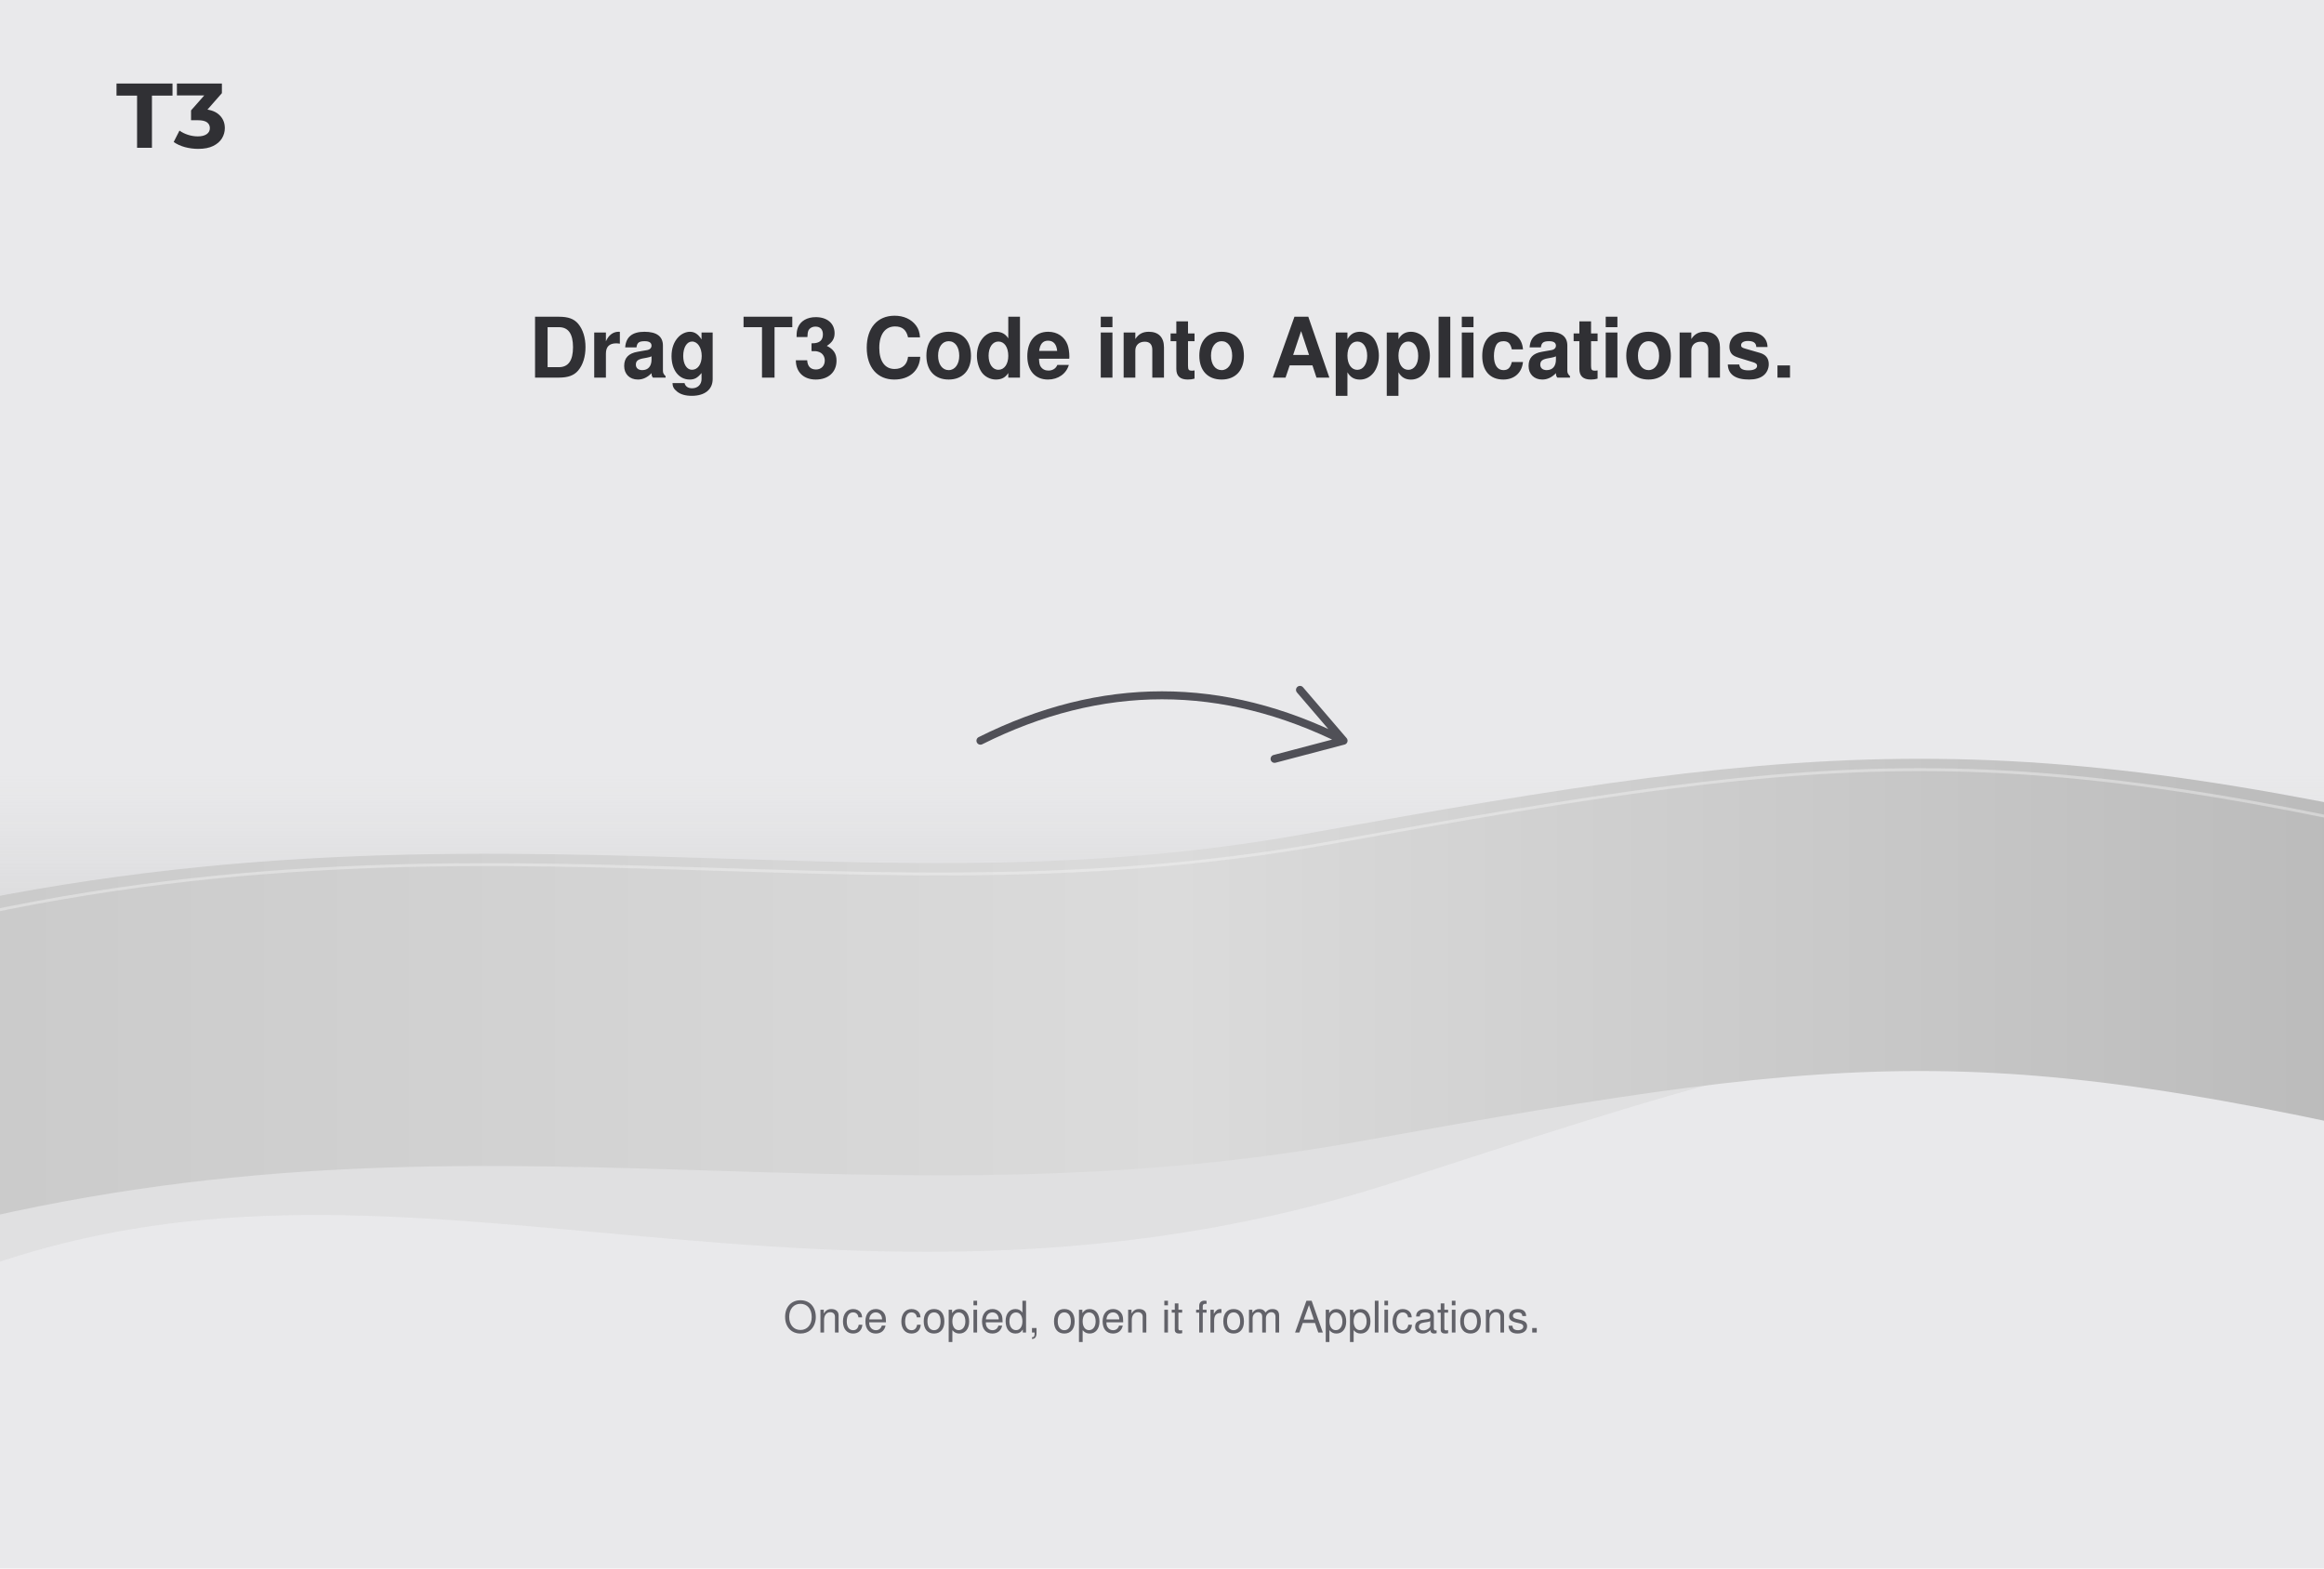
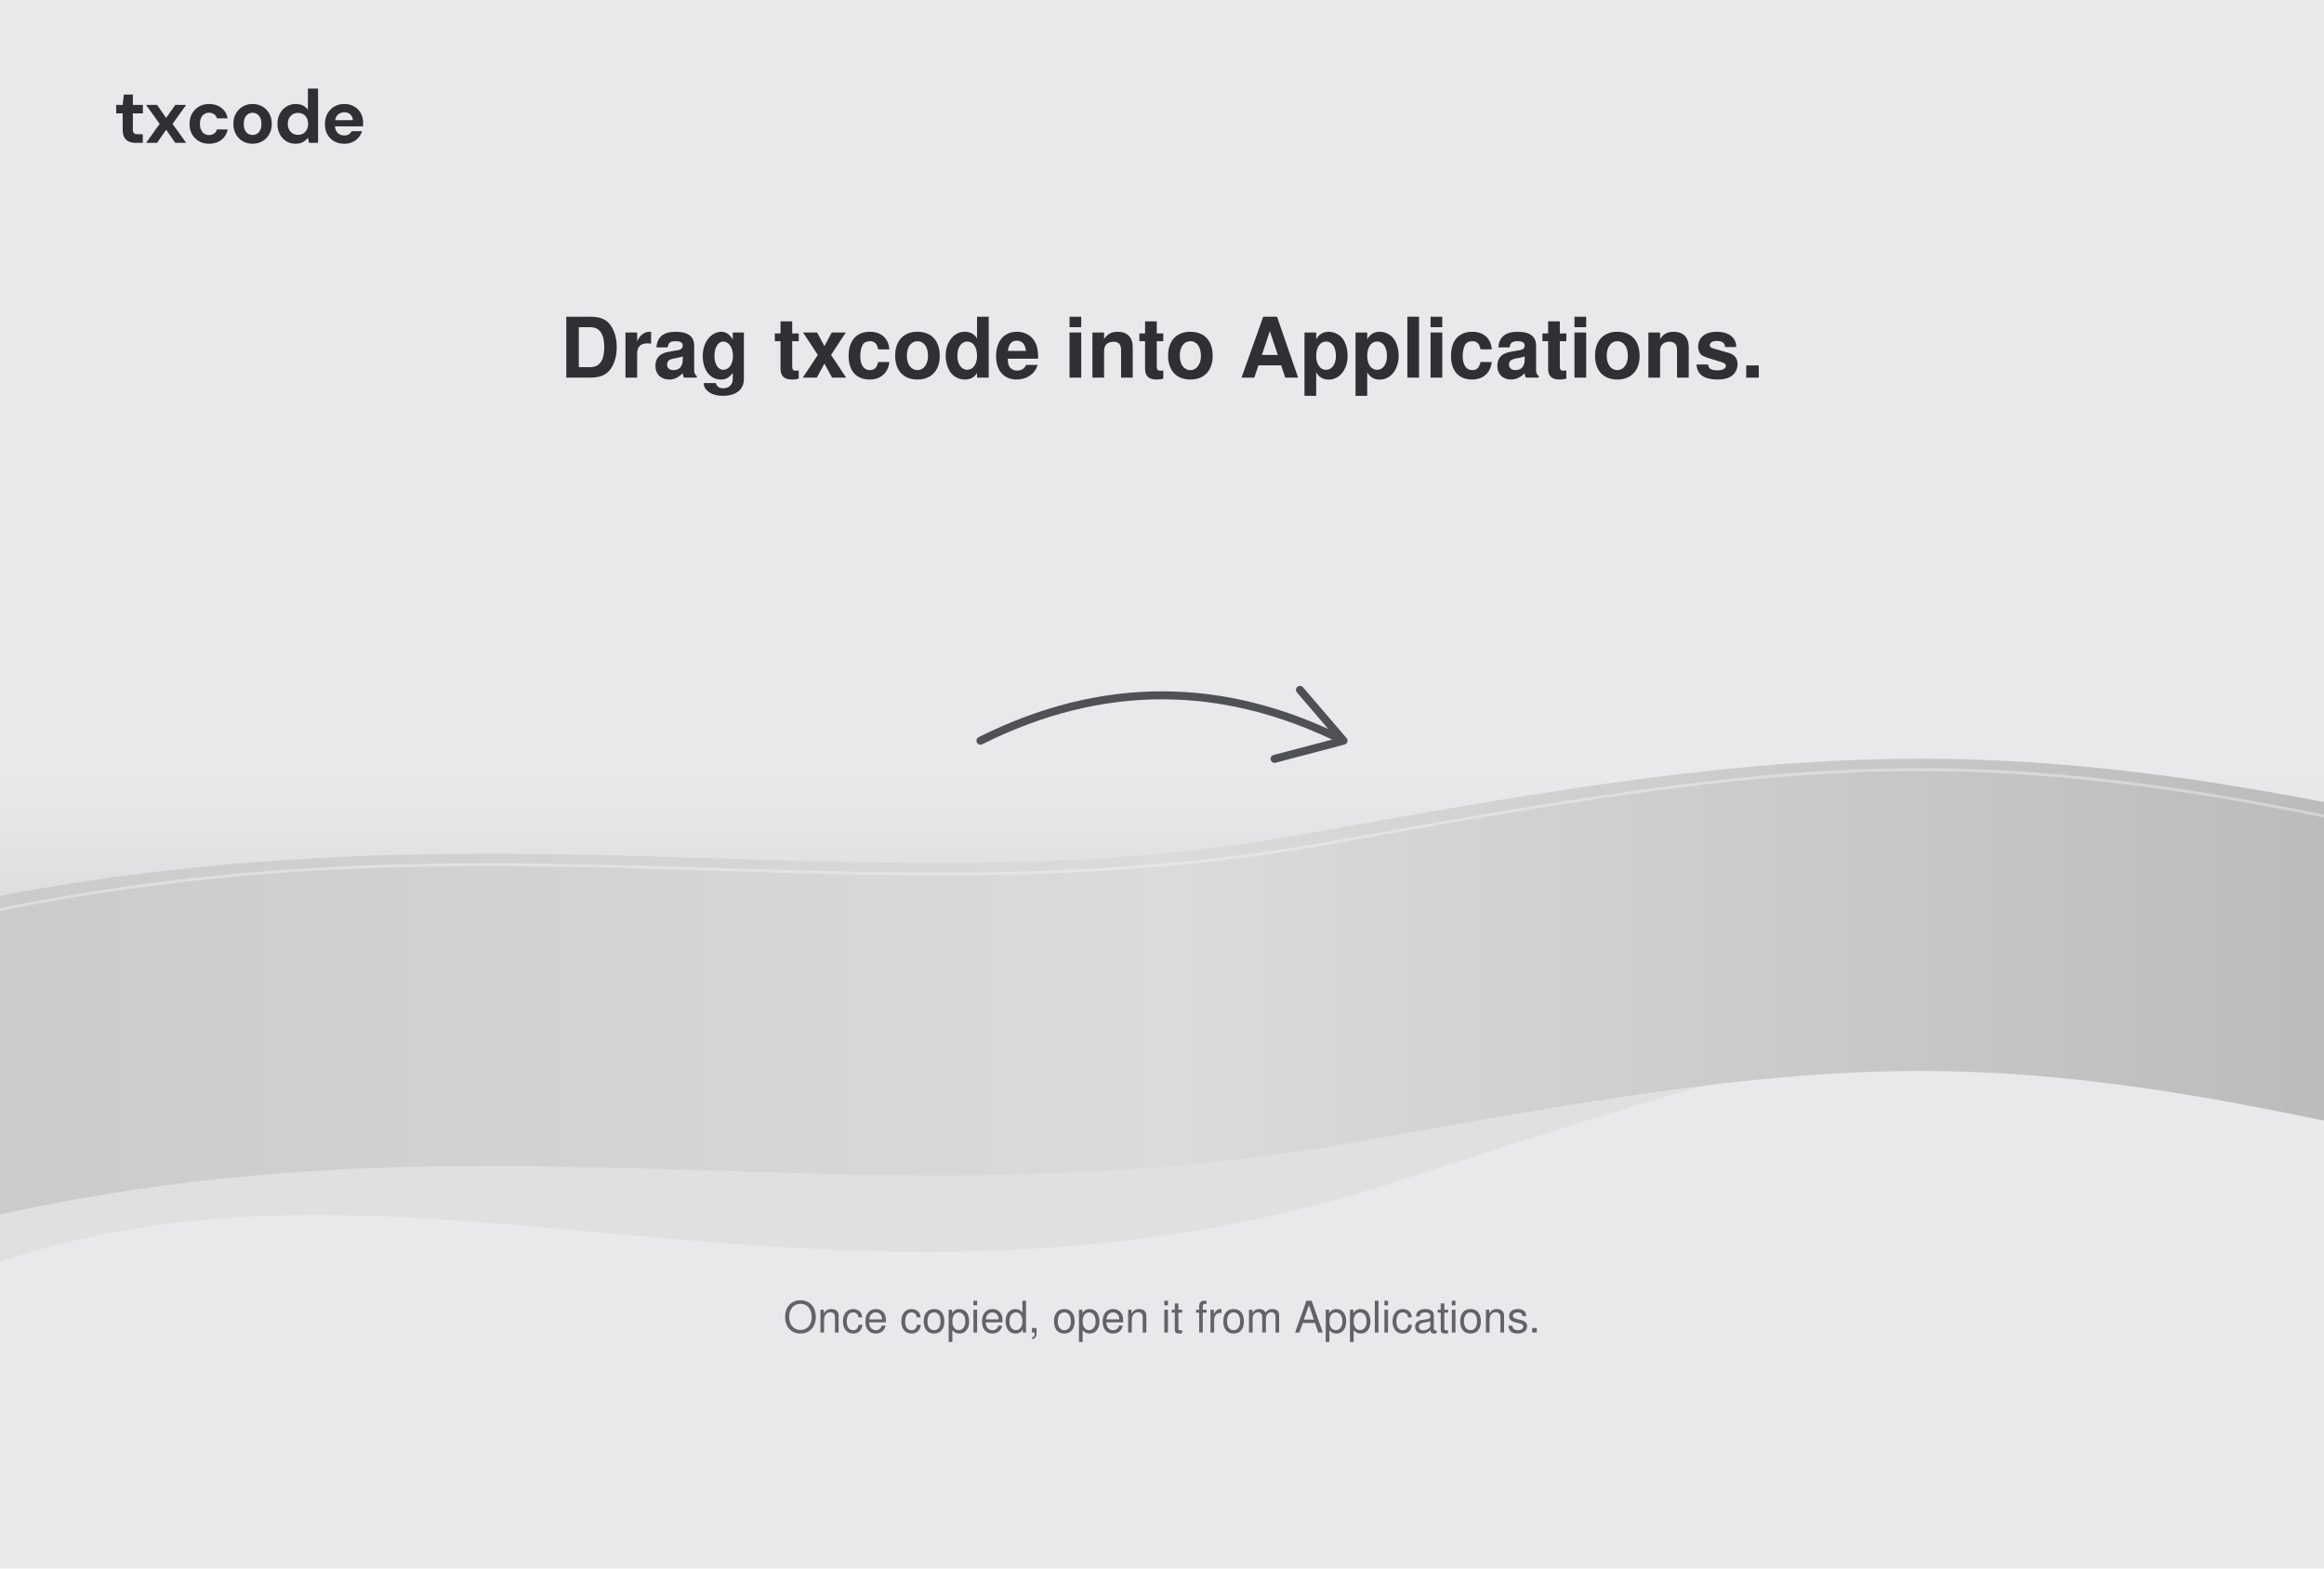
<svg xmlns="http://www.w3.org/2000/svg" width="1280" height="864" viewBox="0 0 640 432">
  <defs>
    <linearGradient id="veil" x1="0" y1="0" x2="0" y2="1">
      <stop stop-color="#B7B7B7" stop-opacity="0" />
      <stop offset=".55" stop-color="#A5A5A5" stop-opacity=".24" />
      <stop offset="1" stop-color="#D1D1D1" stop-opacity=".4" />
    </linearGradient>
    <linearGradient id="silk" x1="0" y1="0" x2="1" y2="0">
      <stop stop-color="#C8C8C8" />
      <stop offset=".5" stop-color="#DBDBDB" />
      <stop offset="1" stop-color="#B5B5B5" />
    </linearGradient>
  </defs>
  <rect width="640" height="432" fill="#E9E9EB" />
  <path d="M-60 293C95 220 214 304 362 256S559 191 707 257" stroke="url(#veil)" stroke-width="146" fill="none" opacity="1" stroke-linecap="round" stroke-linejoin="round" />
  <path d="M-60 306C113 252 223 298 367 272S553 242 707 280" stroke="url(#silk)" stroke-width="86" fill="none" opacity="1" stroke-linecap="round" stroke-linejoin="round" />
  <path d="M-60 266C113 212 223 258 367 232S553 202 707 240" stroke="#F5F5F5" stroke-width="0.8" fill="none" opacity="0.42" stroke-linecap="round" stroke-linejoin="round" />
-   <svg x="32" y="23" width="30" height="18" viewBox="15.531 37 94.394 56.96" fill="#303034">
-     <path d="M33.451 93V47.56H15.531V37H64.331V47.56H46.411V93H33.451ZM86.725 93.96C82.832 93.96 78.965 93.453 75.125 92.44C71.285 91.373 68.032 89.88 65.365 87.96L70.405 78.04C72.539 79.587 75.019 80.813 77.845 81.72C80.672 82.627 83.525 83.08 86.405 83.08C89.659 83.08 92.219 82.44 94.085 81.16C95.952 79.88 96.885 78.12 96.885 75.88C96.885 73.747 96.059 72.067 94.405 70.84C92.752 69.613 90.085 69 86.405 69H80.485V60.44L96.085 42.76L97.525 47.4H68.165V37H107.365V45.4L91.845 63.08L85.285 59.32H89.045C95.925 59.32 101.125 60.867 104.645 63.96C108.165 67.053 109.925 71.027 109.925 75.88C109.925 79.027 109.099 81.987 107.445 84.76C105.792 87.48 103.259 89.693 99.845 91.4C96.432 93.107 92.059 93.96 86.725 93.96Z" />
+   <svg x="32" y="23" width="68" height="18" viewBox="31 -720 3277 732" fill="#303034">
+     <path d="M293 0Q240 0 200.5 -16.5Q161 -33 139.0 -71.5Q117 -110 117 -177V-391H31V-504H117L132 -641H252V-504H385V-391H252V-175Q252 -141 267.0 -128.0Q282 -115 318 -115H384V0ZM427 0 608 -252 427 -504H573L694 -331L815 -504H960L779 -252L960 0H815L694 -174L573 0ZM1264 12Q1188 12 1129.0 -22.0Q1070 -56 1037.0 -115.0Q1004 -174 1004 -250Q1004 -328 1037.0 -387.5Q1070 -447 1129.0 -481.5Q1188 -516 1264 -516Q1361 -516 1427.0 -465.0Q1493 -414 1511 -325H1368Q1359 -360 1330.5 -380.0Q1302 -400 1263 -400Q1228 -400 1200.5 -382.5Q1173 -365 1157.5 -331.5Q1142 -298 1142 -252Q1142 -217 1151.0 -189.5Q1160 -162 1176.0 -142.5Q1192 -123 1214.5 -113.0Q1237 -103 1263 -103Q1289 -103 1310.5 -112.0Q1332 -121 1347.0 -137.5Q1362 -154 1368 -178H1511Q1493 -91 1426.5 -39.5Q1360 12 1264 12ZM1840 12Q1768 12 1710.5 -21.5Q1653 -55 1619.5 -114.5Q1586 -174 1586 -251Q1586 -330 1619.5 -389.5Q1653 -449 1711.0 -482.5Q1769 -516 1841 -516Q1914 -516 1971.5 -482.5Q2029 -449 2062.5 -389.5Q2096 -330 2096 -252Q2096 -174 2062.5 -114.5Q2029 -55 1971.0 -21.5Q1913 12 1840 12ZM1840 -105Q1874 -105 1900.5 -121.0Q1927 -137 1942.5 -170.0Q1958 -203 1958 -252Q1958 -301 1942.5 -333.5Q1927 -366 1900.5 -382.5Q1874 -399 1841 -399Q1809 -399 1782.0 -382.5Q1755 -366 1739.5 -333.5Q1724 -301 1724 -252Q1724 -203 1739.5 -170.0Q1755 -137 1781.5 -121.0Q1808 -105 1840 -105ZM2411 12Q2342 12 2287.5 -22.0Q2233 -56 2202.0 -116.0Q2171 -176 2171 -251Q2171 -328 2202.5 -387.5Q2234 -447 2289.5 -481.5Q2345 -516 2414 -516Q2468 -516 2509.0 -496.0Q2550 -476 2575 -439V-720H2710V0H2590L2575 -69Q2560 -48 2537.5 -29.0Q2515 -10 2484.0 1.0Q2453 12 2411 12ZM2443 -106Q2483 -106 2513.5 -124.5Q2544 -143 2561.0 -176.0Q2578 -209 2578 -252Q2578 -295 2561.0 -328.0Q2544 -361 2513.5 -379.5Q2483 -398 2443 -398Q2405 -398 2374.0 -379.5Q2343 -361 2325.5 -328.0Q2308 -295 2308 -253Q2308 -209 2325.5 -176.0Q2343 -143 2373.5 -124.5Q2404 -106 2443 -106ZM3059 12Q2983 12 2924.5 -20.5Q2866 -53 2833.5 -111.5Q2801 -170 2801 -247Q2801 -326 2833.5 -386.5Q2866 -447 2924.0 -481.5Q2982 -516 3059 -516Q3134 -516 3190.0 -483.0Q3246 -450 3277.0 -394.0Q3308 -338 3308 -267Q3308 -257 3308.0 -244.5Q3308 -232 3306 -219H2897V-301H3172Q3169 -350 3137.5 -378.0Q3106 -406 3059 -406Q3025 -406 2996.0 -390.5Q2967 -375 2950.5 -343.0Q2934 -311 2934 -262V-233Q2934 -192 2949.5 -161.5Q2965 -131 2993.0 -114.5Q3021 -98 3058 -98Q3095 -98 3119.5 -114.0Q3144 -130 3156 -155H3294Q3280 -108 3247.0 -70.0Q3214 -32 3166.0 -10.0Q3118 12 3059 12Z" />
  </svg>
-   <text x="320" y="104" fill="#303034" font-family="Helvetica" font-size="23" font-weight="700" text-anchor="middle">Drag T3 Code into Applications.</text>
+   <text x="320" y="104" fill="#303034" font-family="Helvetica" font-size="23" font-weight="700" text-anchor="middle">Drag txcode into Applications.</text>
  <path d="M270 204Q320 179 370 204M358 190L370 204L351 209" stroke="#505057" stroke-width="2.2" fill="none" opacity="1" stroke-linecap="round" stroke-linejoin="round" />
  <text x="320" y="367" fill="#626269" font-family="Helvetica" font-size="12" font-weight="400" text-anchor="middle">Once copied, open it from Applications.</text>
</svg>
